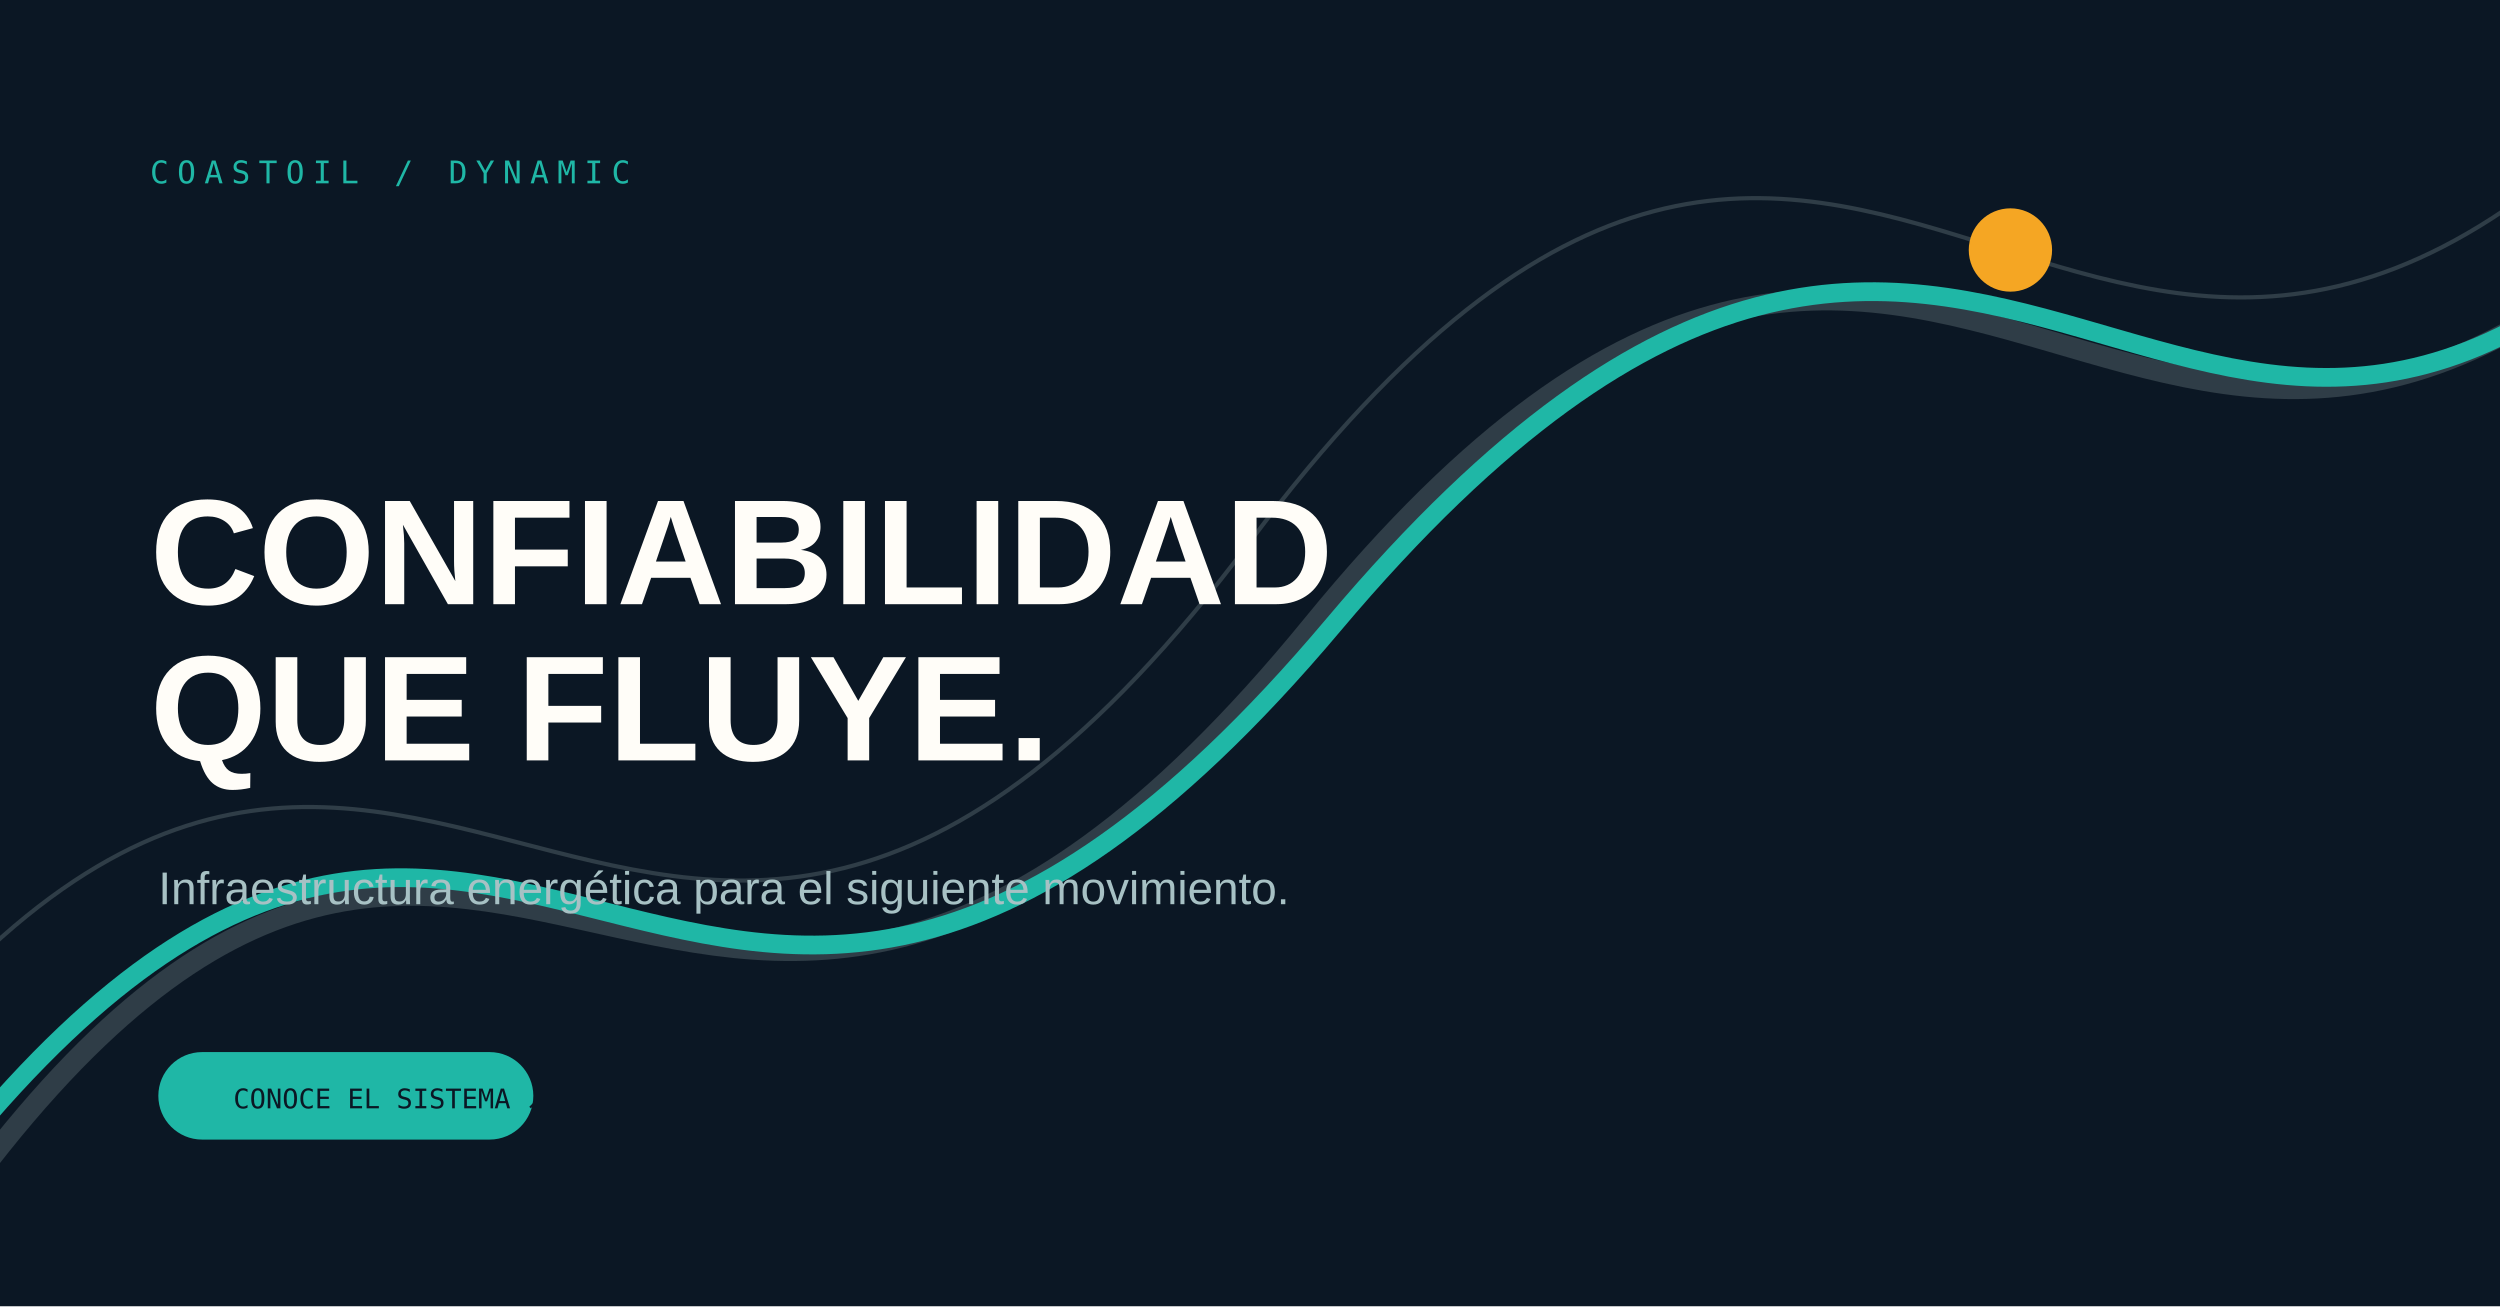
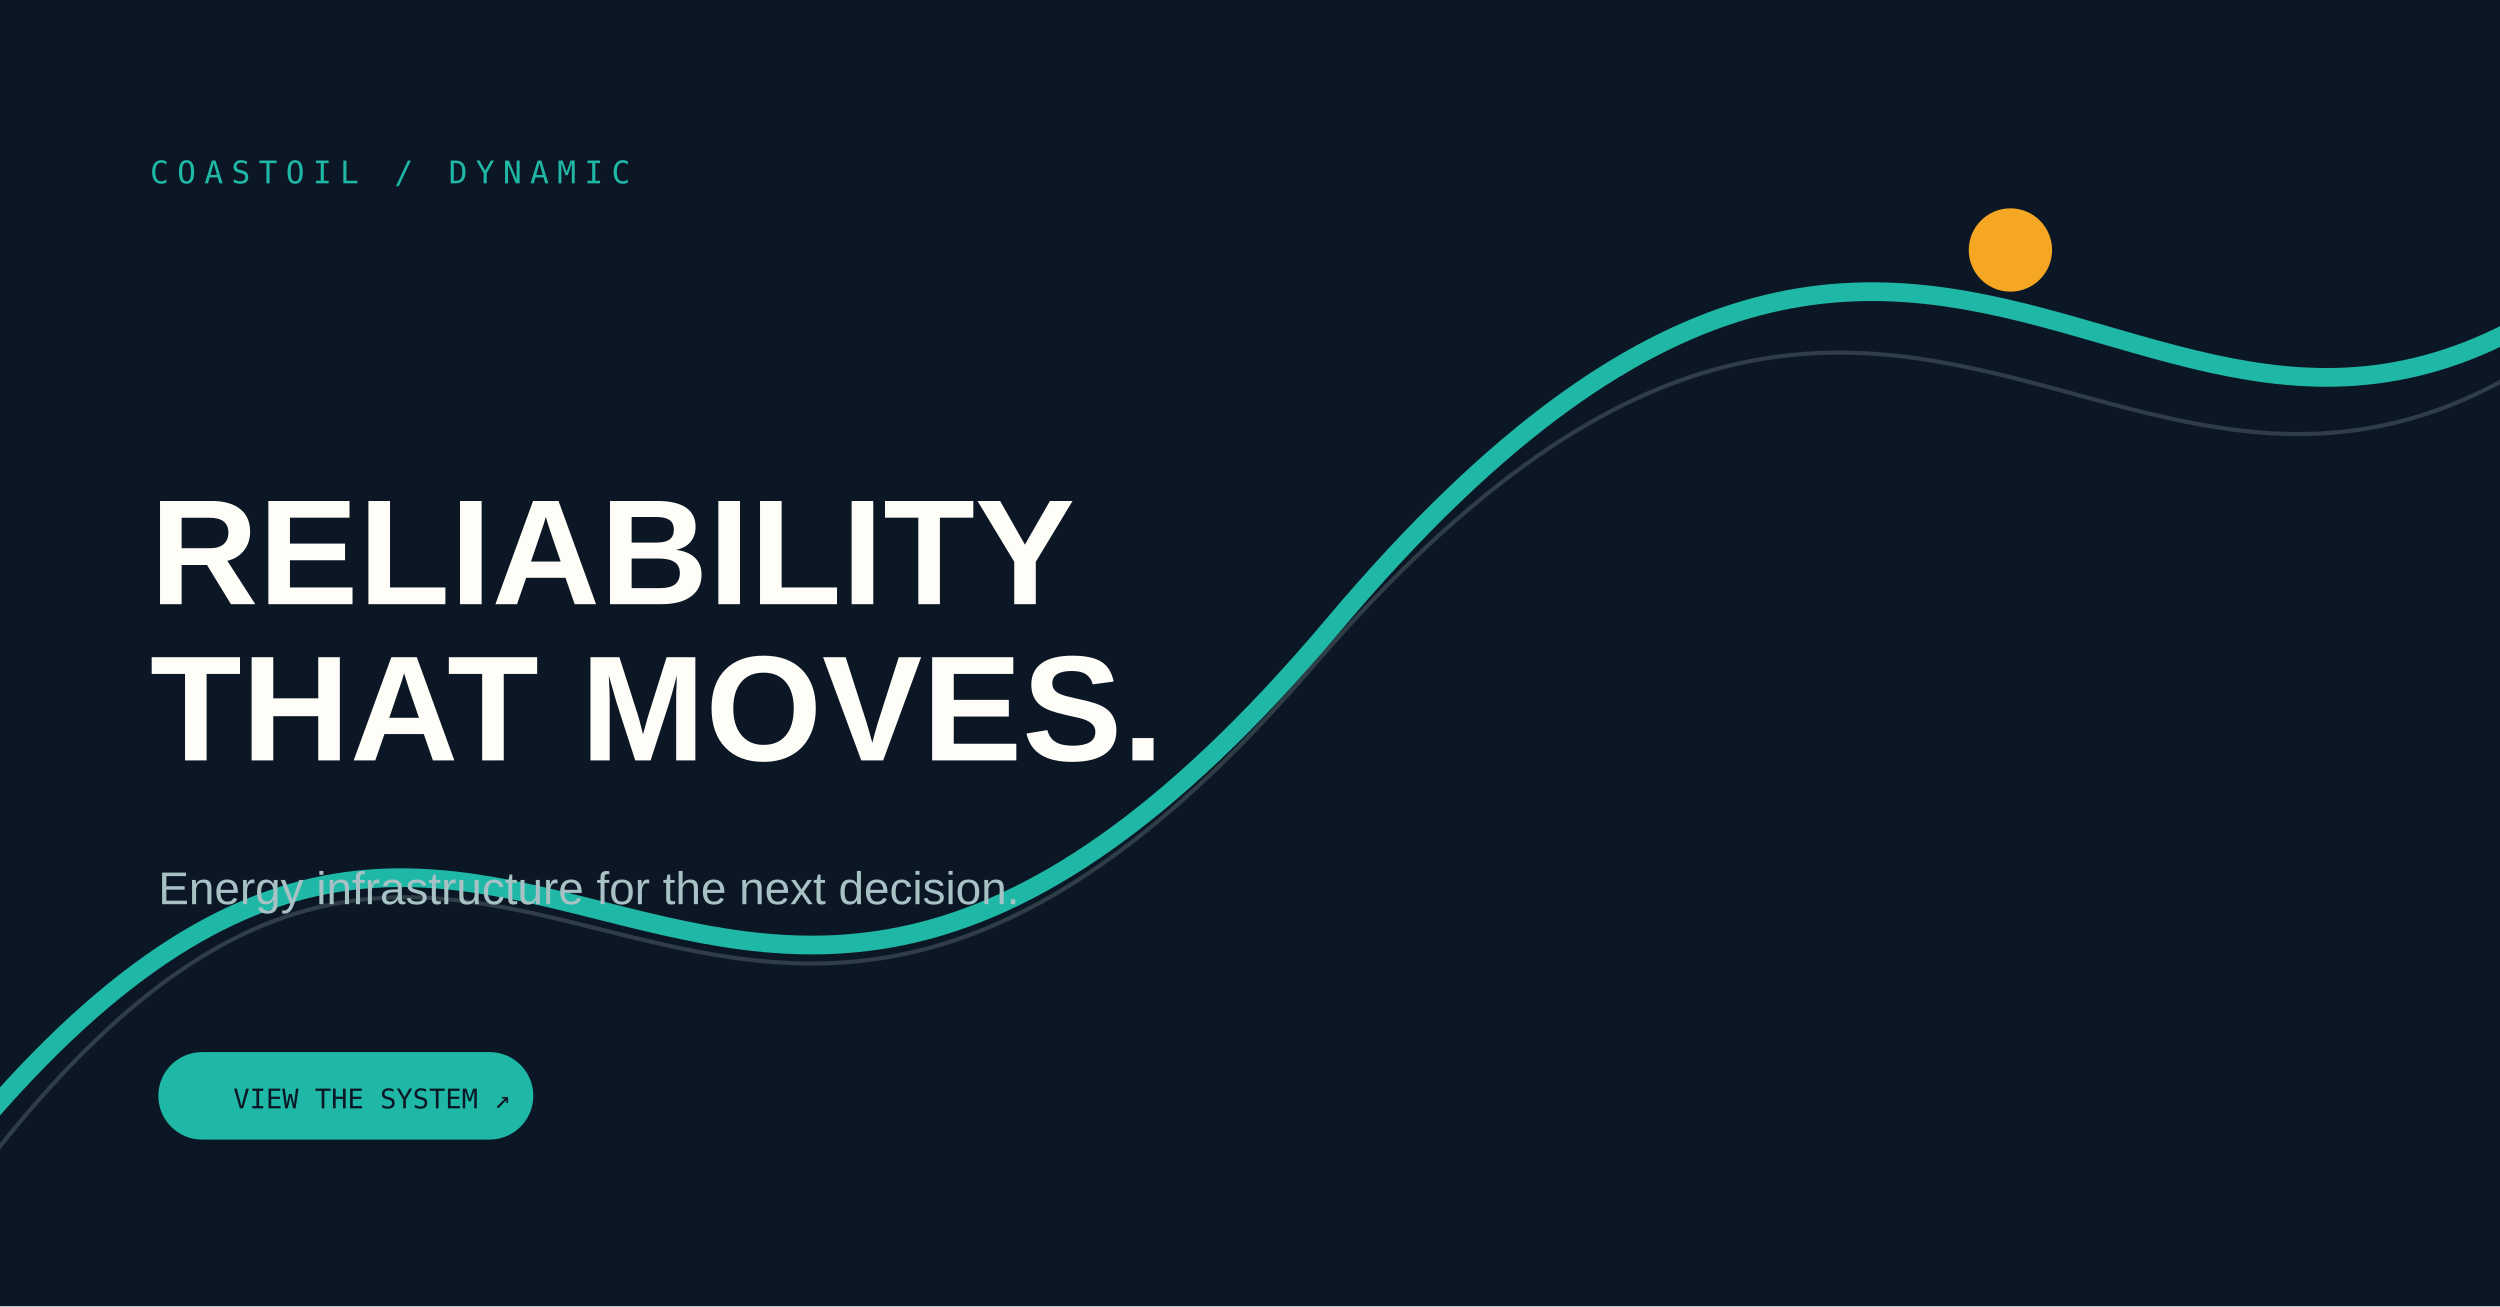
- <svg xmlns="http://www.w3.org/2000/svg" viewBox="0 0 1200 627" role="img" aria-labelledby="t d">
+ <svg xmlns="http://www.w3.org/2000/svg" viewBox="0 0 1200 627" role="img" aria-labelledby="title desc">
  <rect width="1200" height="627" fill="#0b1724" />
-   <g fill="none" stroke="#d5ece8" stroke-opacity=".18">
-     <path d="M-100 570C190 140 300 660 600 260s400 100 700-250" stroke-width="2" />
-     <path d="M-50 620C230 190 320 680 630 300s400 100 700-250" stroke-width="10" />
+   <path d="M-60 605c300-425 380 75 700-305s410 80 680-240" fill="none" stroke="#1fb7a6" stroke-width="9" />
+   <path d="M-50 620c280-430 370 60 680-300s410 80 680-230" fill="none" stroke="#d5ece8" stroke-opacity=".18" stroke-width="2" />
+   <circle cx="965" cy="120" r="20" fill="#f5a623" />
+   <g font-family="Arial,sans-serif">
+     <text x="72" y="88" fill="#1fb7a6" font-family="monospace" font-size="15" letter-spacing="4">COASTOIL / DYNAMIC</text>
+     <text x="72" y="290" fill="#fffdf8" font-size="72" font-weight="700">RELIABILITY</text>
+     <text x="72" y="365" fill="#fffdf8" font-size="72" font-weight="700">THAT MOVES.</text>
+     <text x="76" y="434" fill="#a7c1c4" font-size="22">Energy infrastructure for the next decision.</text>
+     <rect x="76" y="505" width="180" height="42" rx="21" fill="#1fb7a6" />
+     <text x="112" y="532" fill="#0b1724" font-family="monospace" font-size="13">VIEW THE SYSTEM ↗</text>
  </g>
-   <path d="M-60 605C240 180 320 680 640 300s410 80 680-240" fill="none" stroke="#1fb7a6" stroke-width="9" />
-   <circle cx="965" cy="120" r="20" fill="#f5a623" />
-   <text x="72" y="88" fill="#1fb7a6" font-family="monospace" font-size="15" letter-spacing="4">COASTOIL / DYNAMIC</text>
-   <text x="72" y="290" fill="#fffdf8" font-family="Arial,sans-serif" font-weight="700" font-size="72">CONFIABILIDAD</text>
-   <text x="72" y="365" fill="#fffdf8" font-family="Arial,sans-serif" font-weight="700" font-size="72">QUE FLUYE.</text>
-   <text x="76" y="434" fill="#a7c1c4" font-family="Arial,sans-serif" font-size="22">Infraestructura energética para el siguiente movimiento.</text>
-   <rect x="76" y="505" width="180" height="42" rx="21" fill="#1fb7a6" />
-   <text x="112" y="532" fill="#0b1724" font-family="monospace" font-size="13">CONOCE EL SISTEMA ↗</text>
</svg>
